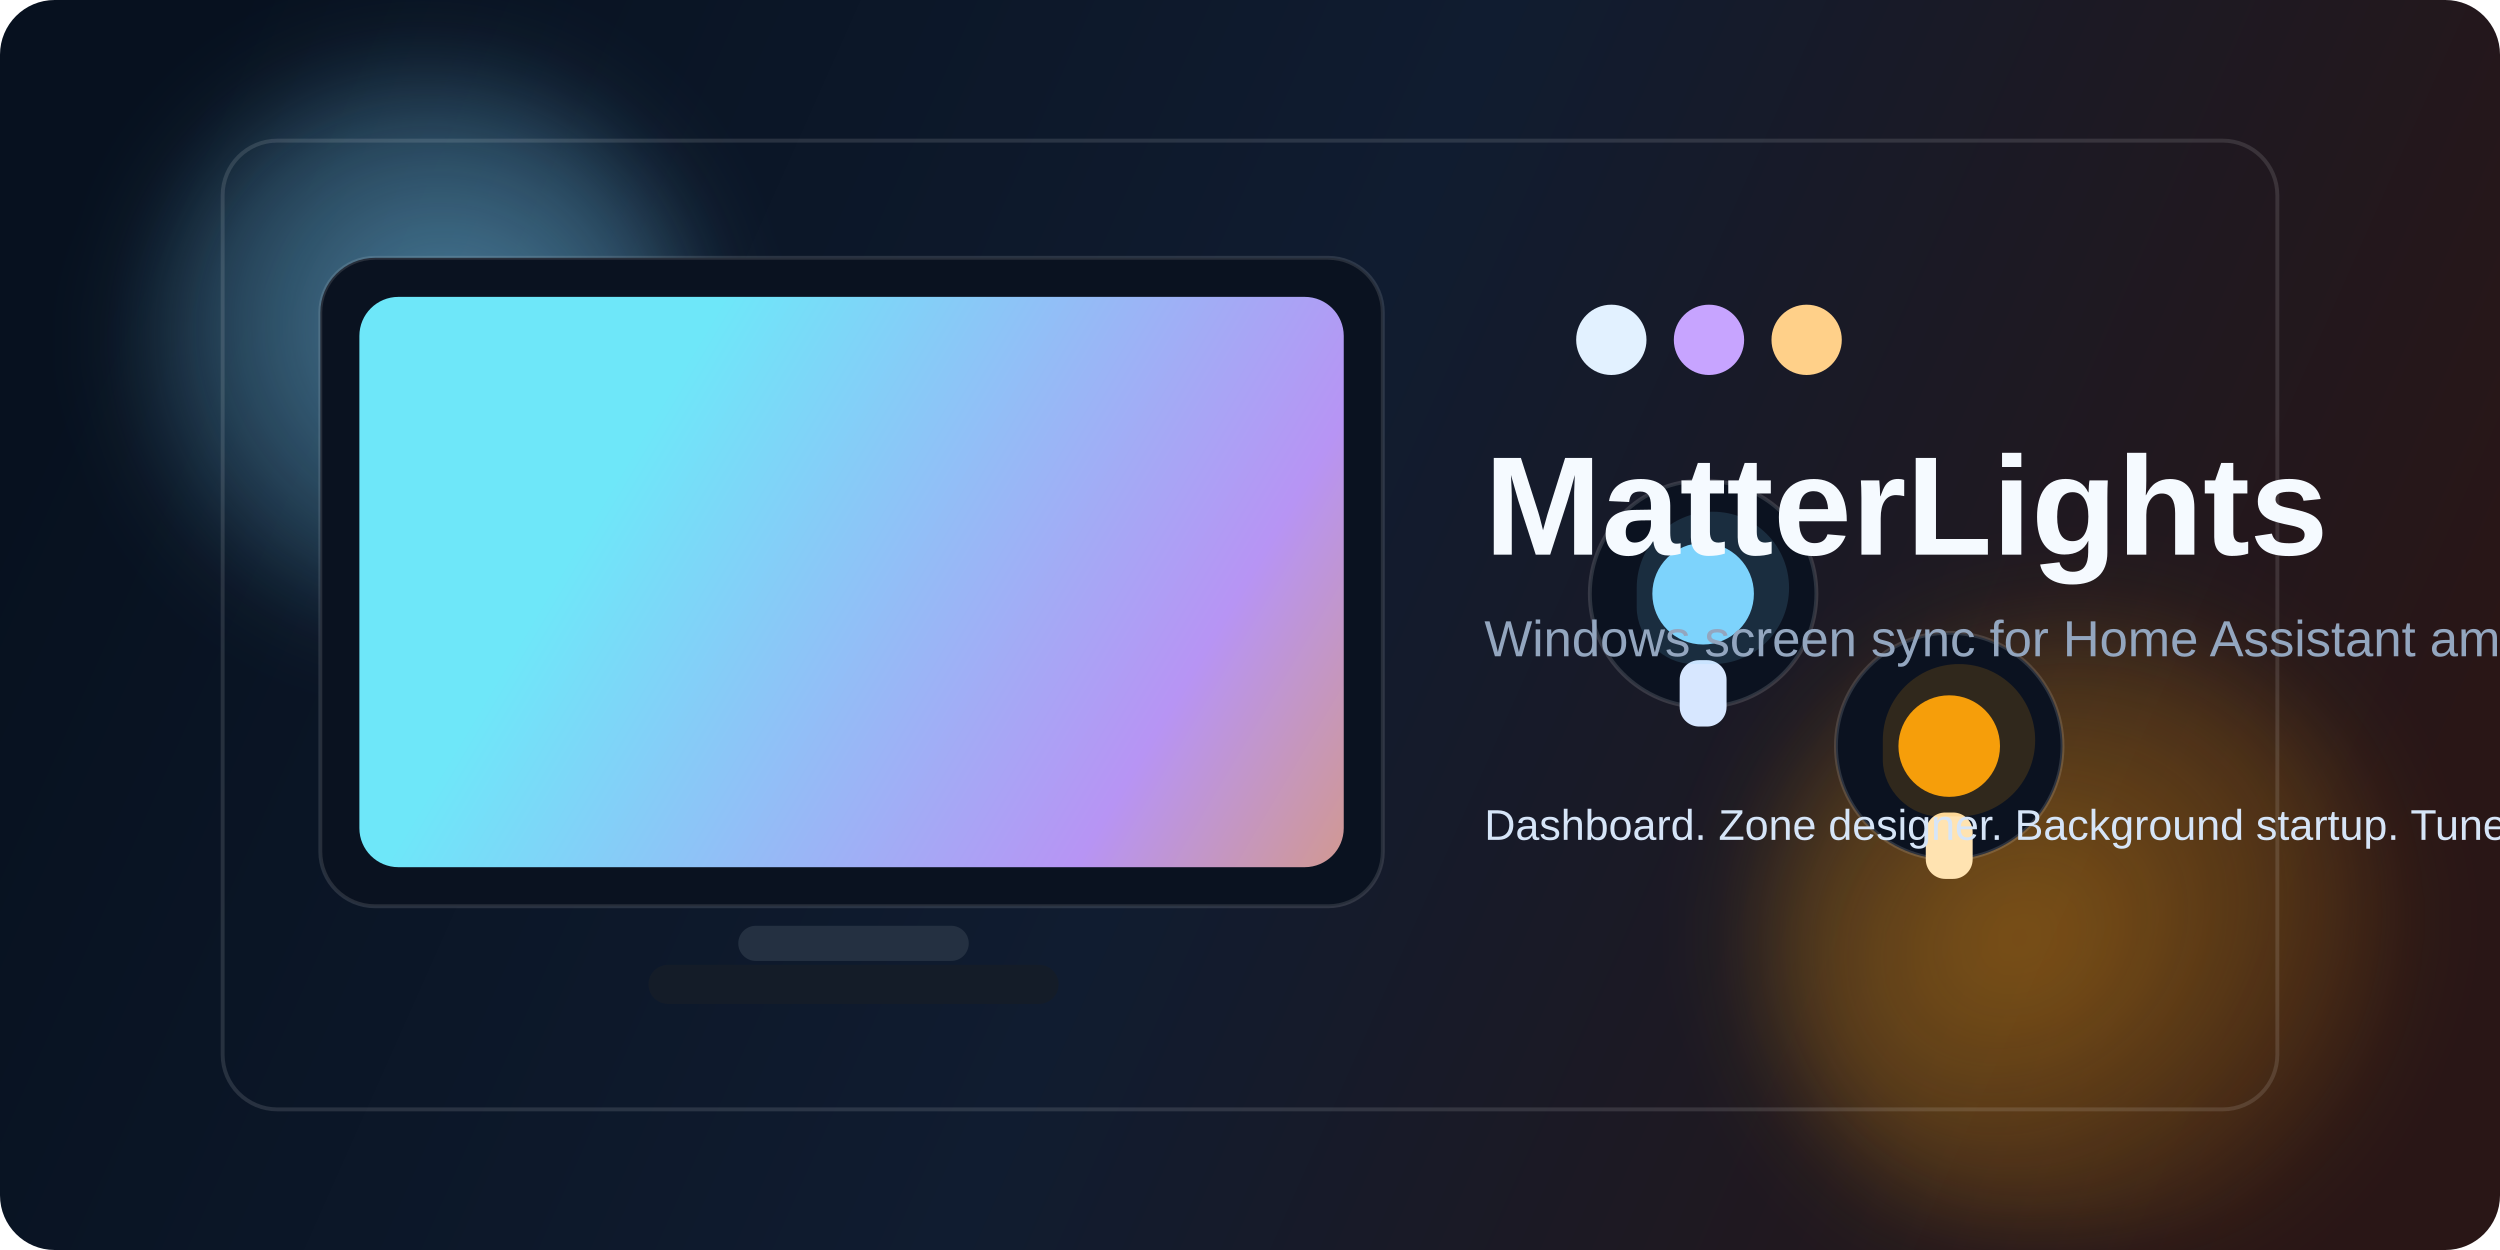
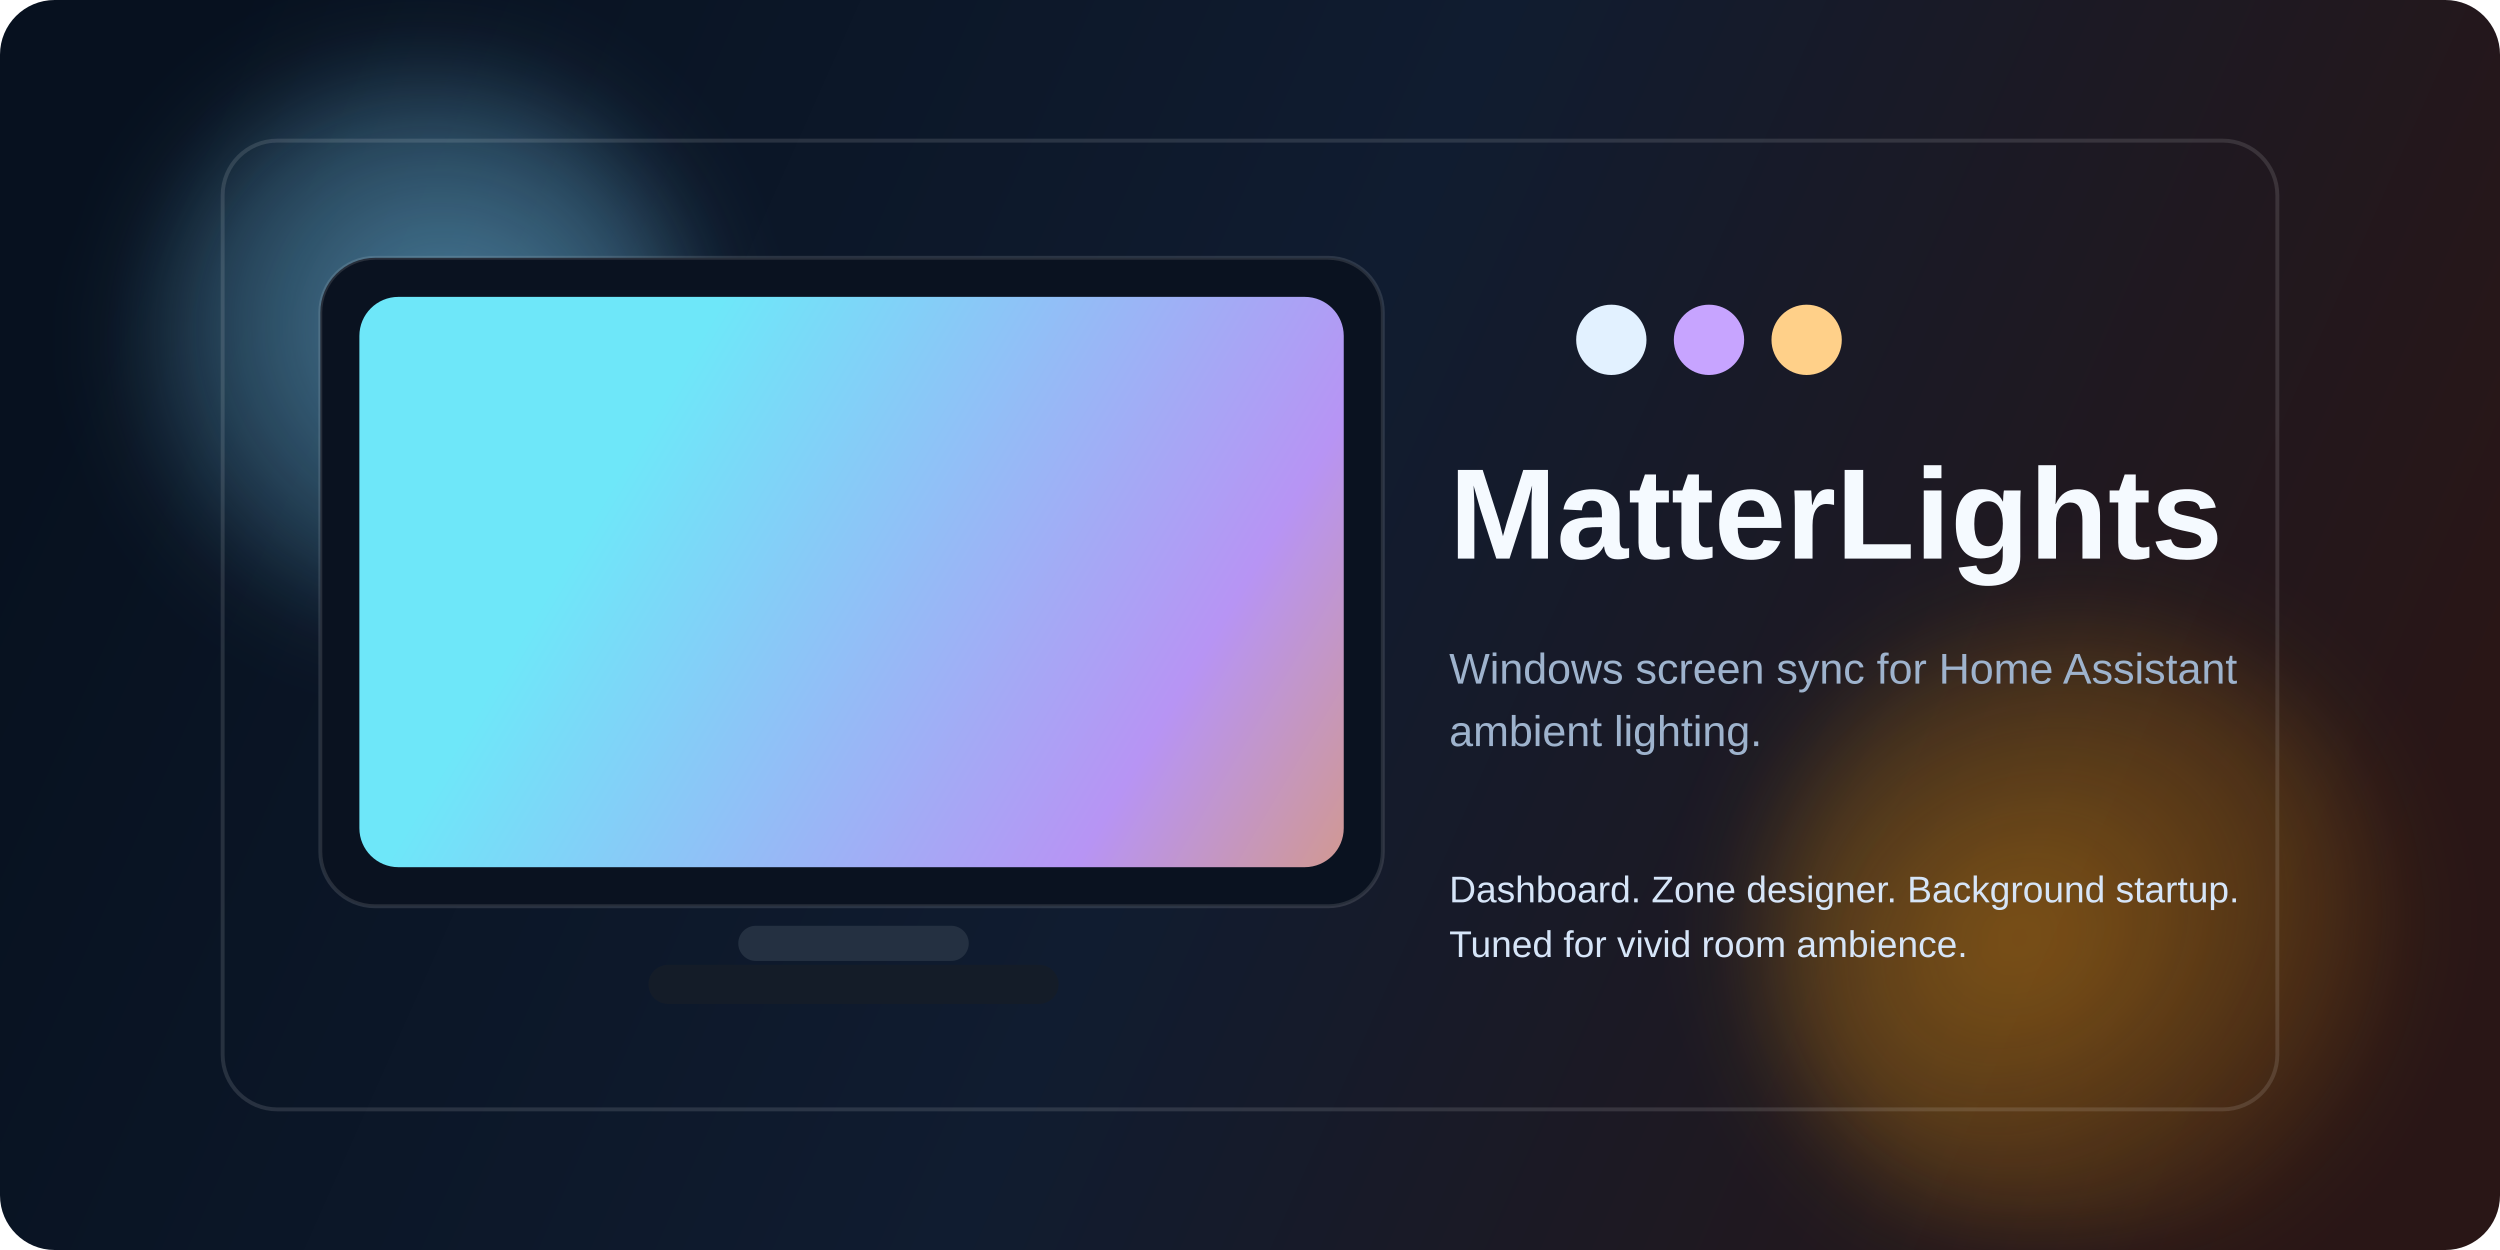
<svg xmlns="http://www.w3.org/2000/svg" width="1280" height="640" viewBox="0 0 1280 640" fill="none" role="img" aria-labelledby="title desc">
  <defs>
    <linearGradient id="bg" x1="80" y1="70" x2="1180" y2="560" gradientUnits="userSpaceOnUse">
      <stop stop-color="#07111F" />
      <stop offset="0.5" stop-color="#101C30" />
      <stop offset="1" stop-color="#291616" />
    </linearGradient>
    <linearGradient id="screenGlow" x1="360" y1="170" x2="862" y2="470" gradientUnits="userSpaceOnUse">
      <stop stop-color="#6EE7F9" />
      <stop offset="0.52" stop-color="#B794F4" />
      <stop offset="1" stop-color="#F59E0B" />
    </linearGradient>
    <radialGradient id="ambientA" cx="0" cy="0" r="1" gradientUnits="userSpaceOnUse" gradientTransform="translate(231 172) rotate(24.8) scale(213 193)">
      <stop stop-color="#7DD3FC" stop-opacity="0.65" />
      <stop offset="1" stop-color="#7DD3FC" stop-opacity="0" />
    </radialGradient>
    <radialGradient id="ambientB" cx="0" cy="0" r="1" gradientUnits="userSpaceOnUse" gradientTransform="translate(1034 480) rotate(147.8) scale(257 209)">
      <stop stop-color="#F59E0B" stop-opacity="0.5" />
      <stop offset="1" stop-color="#F59E0B" stop-opacity="0" />
    </radialGradient>
    <filter id="blur24" x="0" y="0" width="1280" height="640" filterUnits="userSpaceOnUse" color-interpolation-filters="sRGB">
      <feGaussianBlur stdDeviation="24" />
    </filter>
  </defs>
  <rect width="1280" height="640" rx="28" fill="url(#bg)" />
  <g opacity="0.9" filter="url(#blur24)">
    <circle cx="216" cy="176" r="140" fill="url(#ambientA)" />
    <circle cx="1062" cy="476" r="160" fill="url(#ambientB)" />
  </g>
  <g>
    <rect x="114" y="72" width="1052" height="496" rx="28" stroke="rgba(255,255,255,0.12)" stroke-width="2" />
    <rect x="164" y="132" width="544" height="332" rx="28" fill="#0A1220" stroke="rgba(255,255,255,0.12)" stroke-width="2" />
    <rect x="184" y="152" width="504" height="292" rx="20" fill="url(#screenGlow)" />
    <rect x="378" y="474" width="118" height="18" rx="9" fill="#243041" />
    <rect x="332" y="494" width="210" height="20" rx="10" fill="#141C28" />
  </g>
  <g fill="#E2F1FF">
    <circle cx="825" cy="174" r="18" />
    <circle cx="875" cy="174" r="18" fill="#C7A4FF" />
    <circle cx="925" cy="174" r="18" fill="#FFD089" />
  </g>
  <g>
-     <circle cx="872" cy="304" r="58" fill="#0B1220" stroke="rgba(255,255,255,0.14)" stroke-width="2" />
-     <circle cx="872" cy="304" r="26" fill="#7DD3FC" />
-     <rect x="860" y="338" width="24" height="34" rx="10" fill="#D7E7FF" />
-     <path d="M838 301C838 279.46 855.46 262 877 262C898.54 262 916 279.46 916 301C916 322.54 898.54 340 877 340H867C851.536 340 838 326.464 838 311V301Z" fill="rgba(125,211,252,0.14)" />
-     <circle cx="998" cy="382" r="58" fill="#0B1220" stroke="rgba(255,255,255,0.14)" stroke-width="2" />
-     <circle cx="998" cy="382" r="26" fill="#F59E0B" />
-     <rect x="986" y="416" width="24" height="34" rx="10" fill="#FFE3B1" />
-     <path d="M964 379C964 357.46 981.46 340 1003 340C1024.54 340 1042 357.46 1042 379C1042 400.54 1024.54 418 1003 418H993C977.536 418 964 404.464 964 389V379Z" fill="rgba(245,158,11,0.16)" />
-   </g>
-   <g>
-     <text x="760" y="284" fill="#F5FAFF" font-size="72" font-family="Segoe UI, Arial, sans-serif" font-weight="700">MatterLights</text>
-     <text x="760" y="336" fill="#93A6BF" font-size="26" font-family="Segoe UI, Arial, sans-serif">Windows screen sync for Home Assistant ambient lighting</text>
-     <text x="760" y="430" fill="#D6E5F8" font-size="22" font-family="Segoe UI, Arial, sans-serif">Dashboard. Zone designer. Background startup. Tuned for vivid room ambience.</text>
+     <text x="742" y="286" fill="#F5FAFF" font-size="66" font-family="Segoe UI, Arial, sans-serif" font-weight="700">MatterLights</text>
+     <text x="742" y="350" fill="#9EB3CD" font-size="22" font-family="Segoe UI, Arial, sans-serif">
+       <tspan x="742" dy="0">Windows screen sync for Home Assistant</tspan>
+       <tspan x="742" dy="32">ambient lighting.</tspan>
+     </text>
+     <text x="742" y="462" fill="#D6E5F8" font-size="19" font-family="Segoe UI, Arial, sans-serif">
+       <tspan x="742" dy="0">Dashboard. Zone designer. Background startup.</tspan>
+       <tspan x="742" dy="28">Tuned for vivid room ambience.</tspan>
+     </text>
  </g>
</svg>
